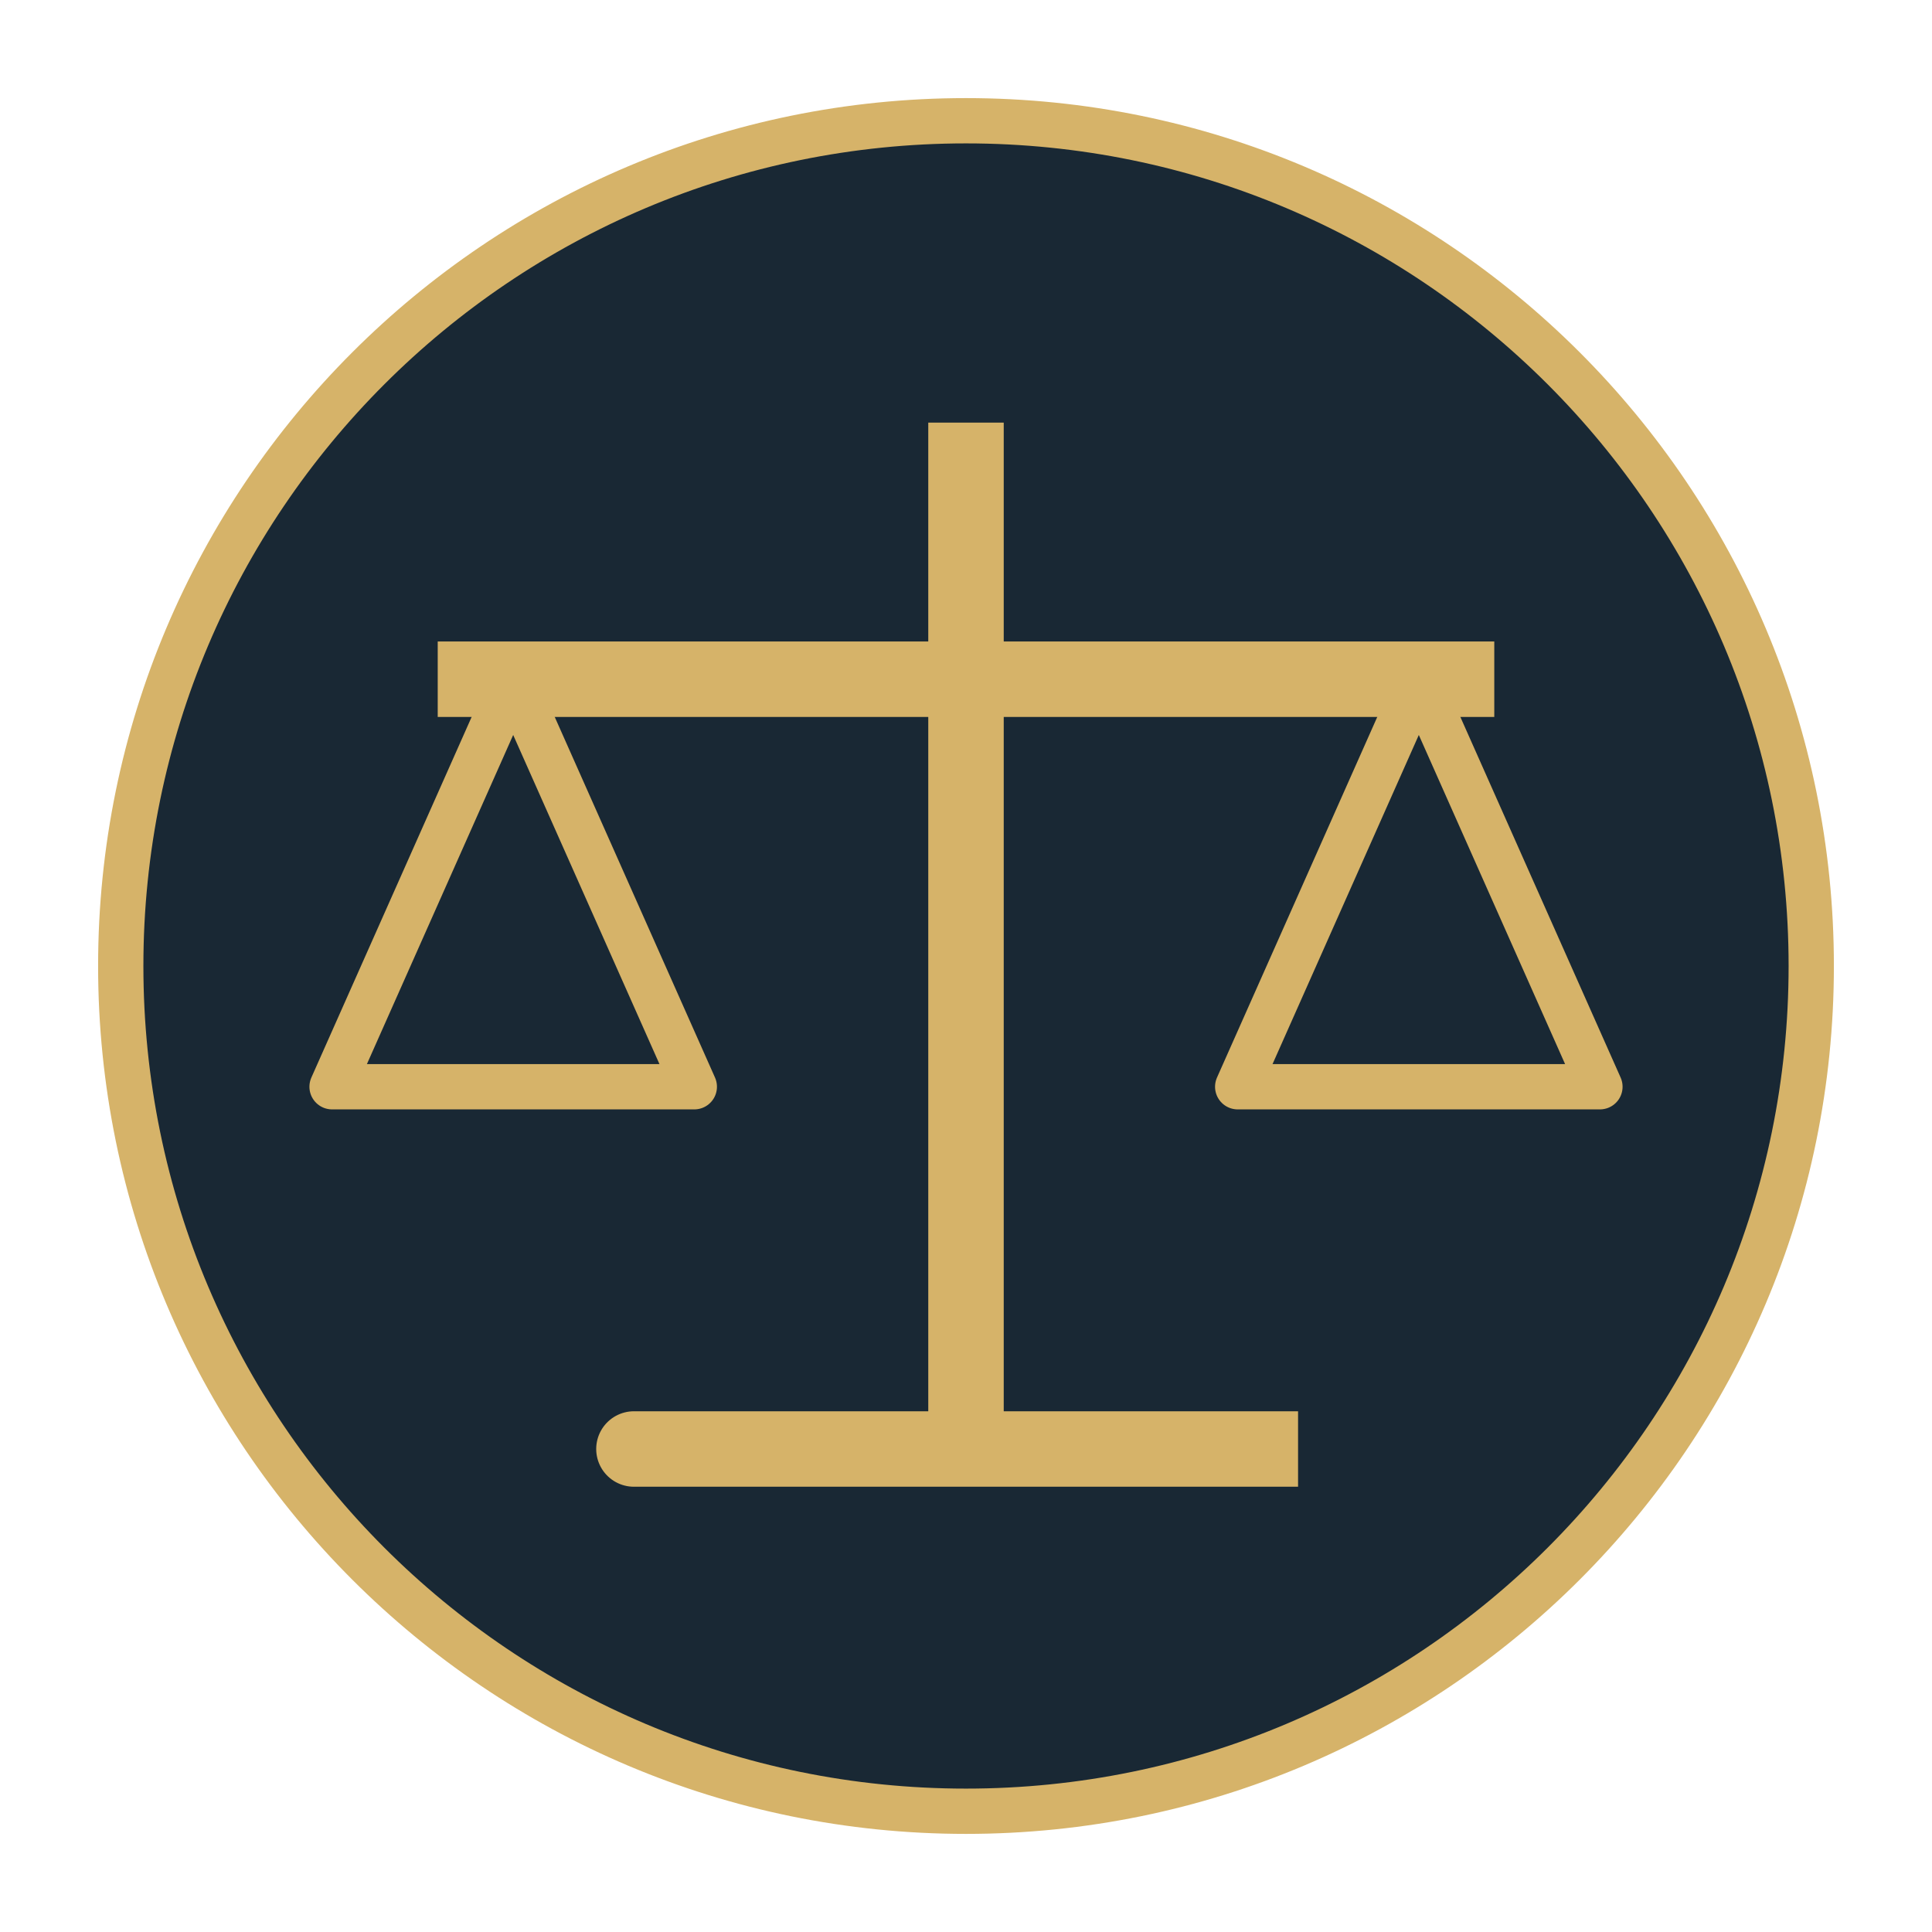
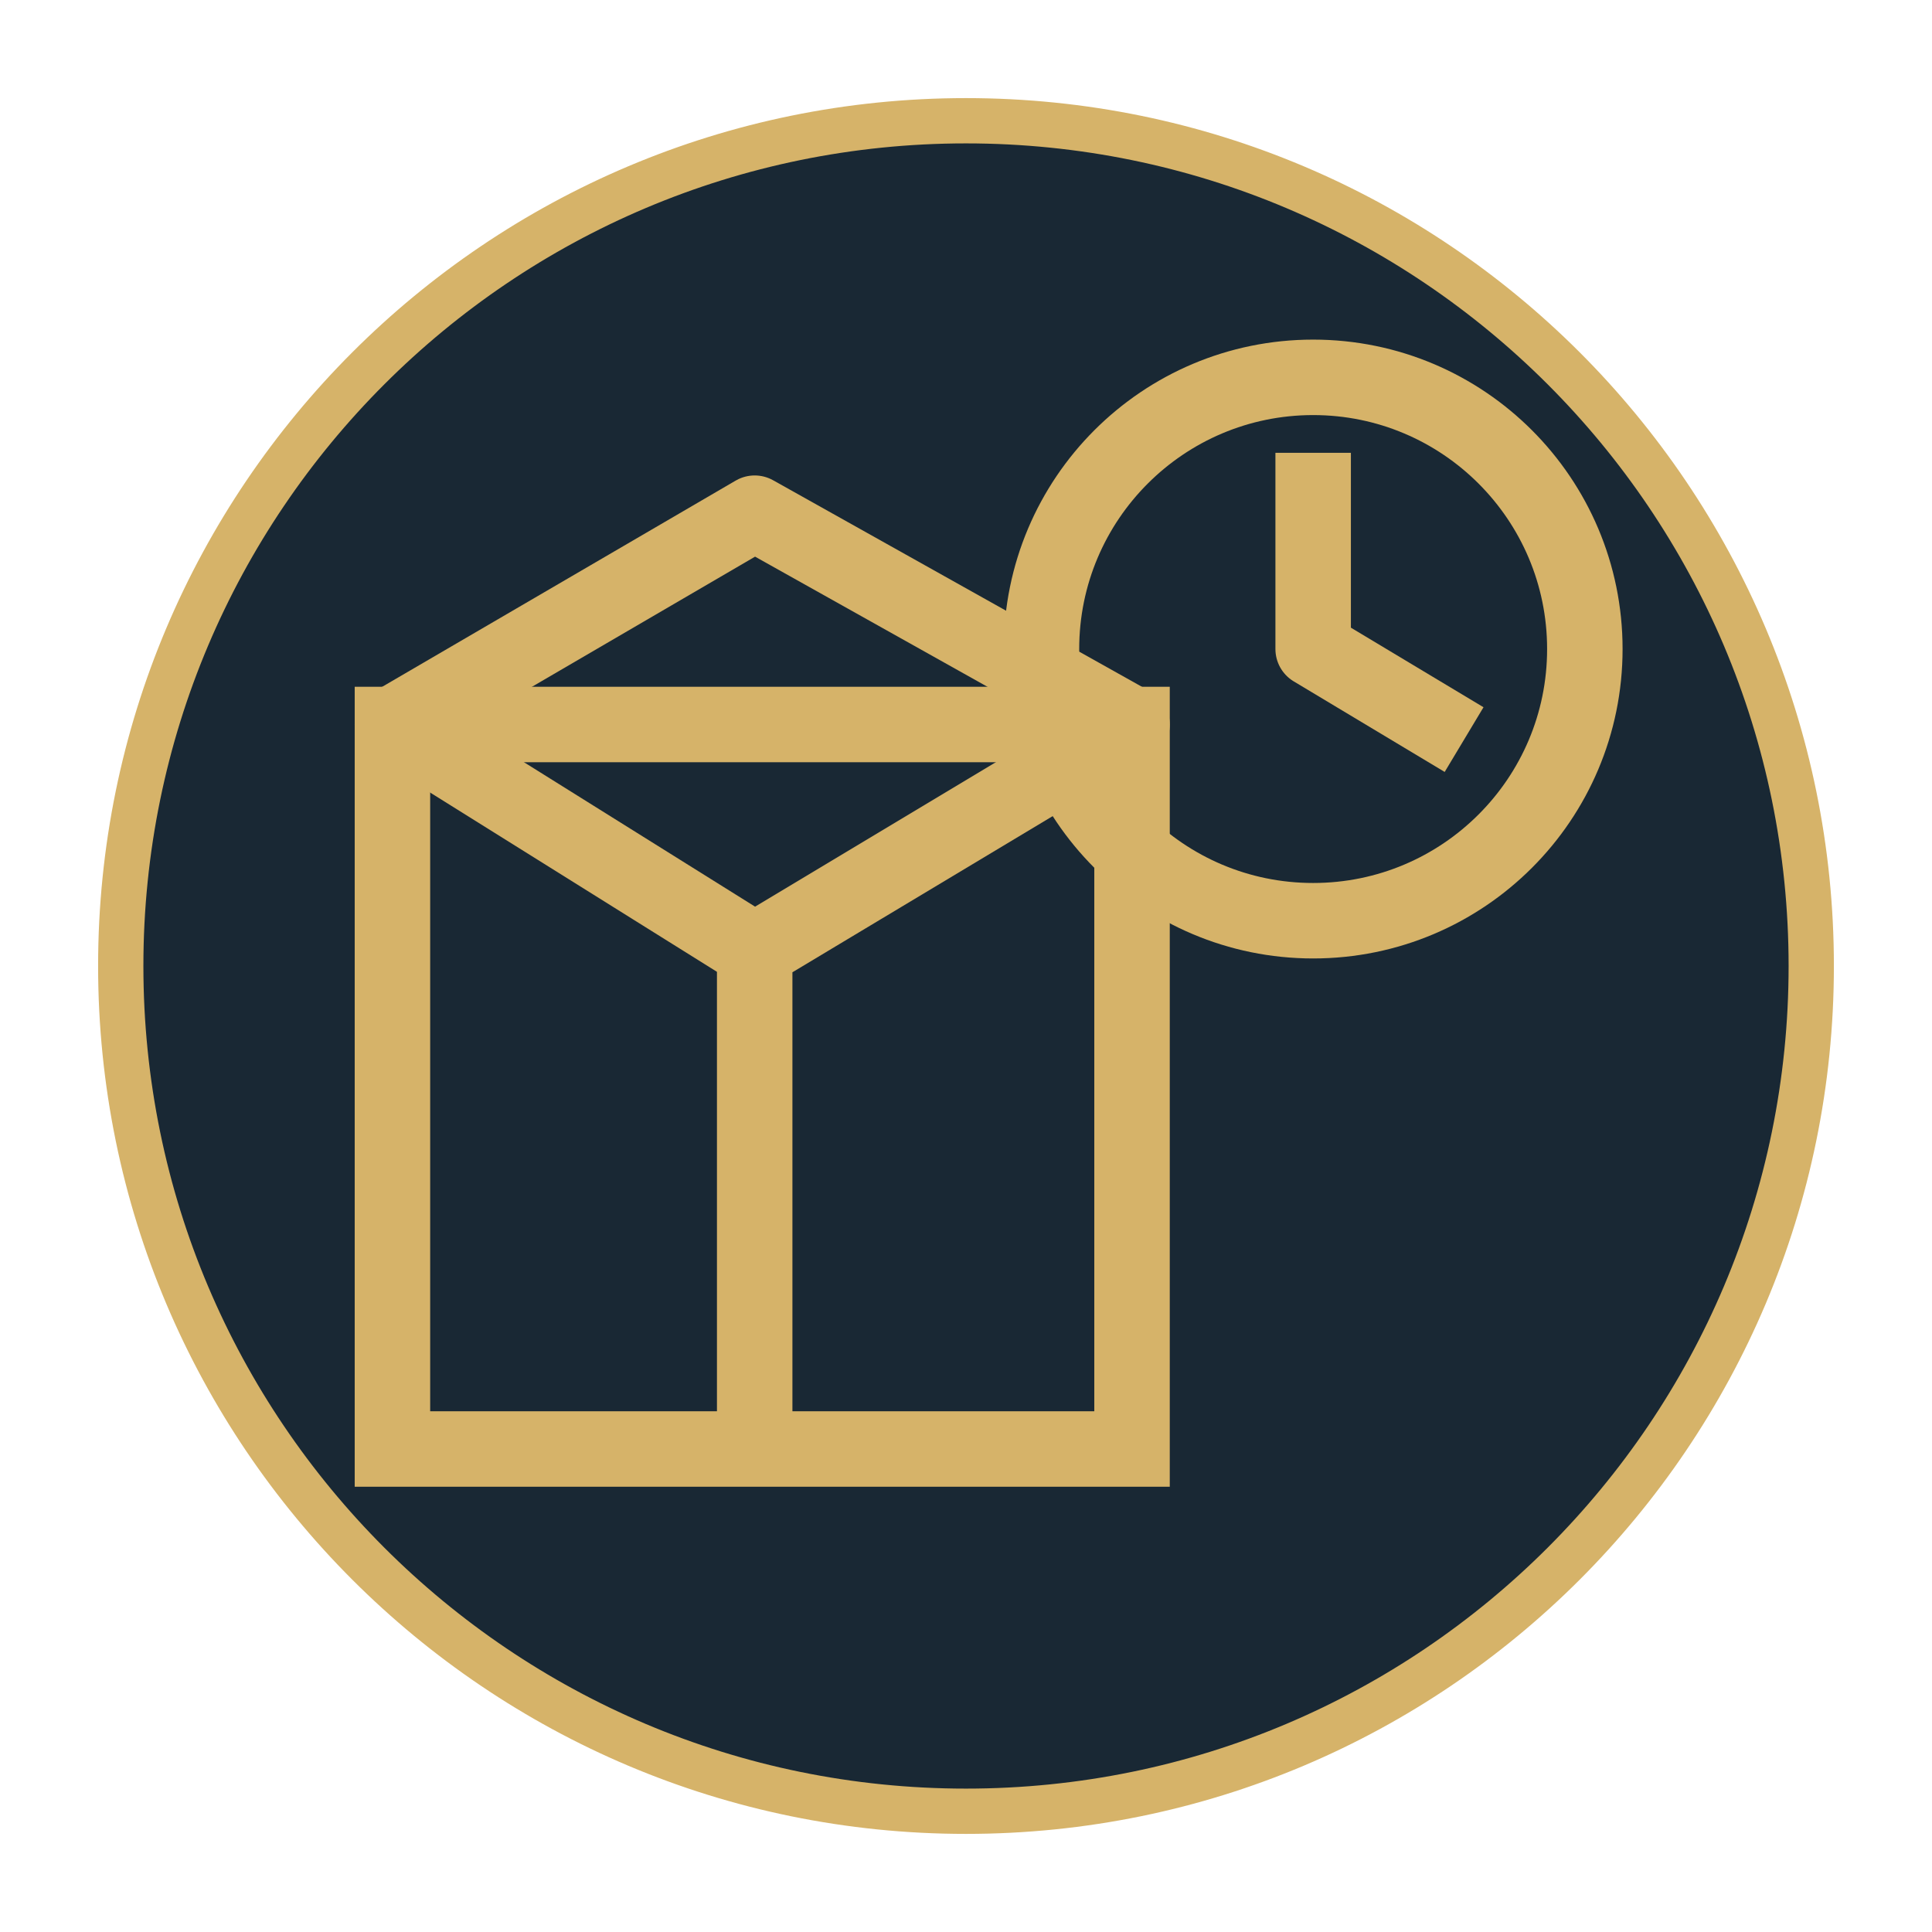
<svg xmlns="http://www.w3.org/2000/svg" viewBox="0 0 128 128">
-   <ellipse cx="64.0" cy="64.0" rx="56.0" ry="56.0" fill="rgb(25, 40, 52)" stroke="rgb(214, 179, 105)" stroke-width="3" />
-   <polyline points="64,28 64,96 42,96 86,96" fill="none" stroke="rgb(214, 179, 105)" stroke-width="5" stroke-linejoin="round" />
-   <polyline points="29,45 99,45" fill="none" stroke="rgb(214, 179, 105)" stroke-width="5" stroke-linejoin="round" />
-   <polyline points="34,45 22,72 46,72 34,45" fill="none" stroke="rgb(214, 179, 105)" stroke-width="3" stroke-linejoin="round" />
-   <polyline points="94,45 82,72 106,72 94,45" fill="none" stroke="rgb(214, 179, 105)" stroke-width="3" stroke-linejoin="round" />
+   <circle cx="64" cy="64" r="56" fill="#192834" stroke="#d6b369" stroke-width="3" />
+   <rect x="26" y="48" width="49" height="48" fill="none" stroke="#d6b369" stroke-width="5" />
+   <polyline points="26,48 50,34 75,48 50,63 26,48 50,63 50,96" fill="none" stroke="#d6b369" stroke-width="5" stroke-linejoin="round" />
+   <circle cx="87" cy="43" r="18" fill="none" stroke="#d6b369" stroke-width="5" />
+   <polyline points="87,30 87,43 97,49" fill="none" stroke="#d6b369" stroke-width="5" stroke-linejoin="round" />
</svg>
